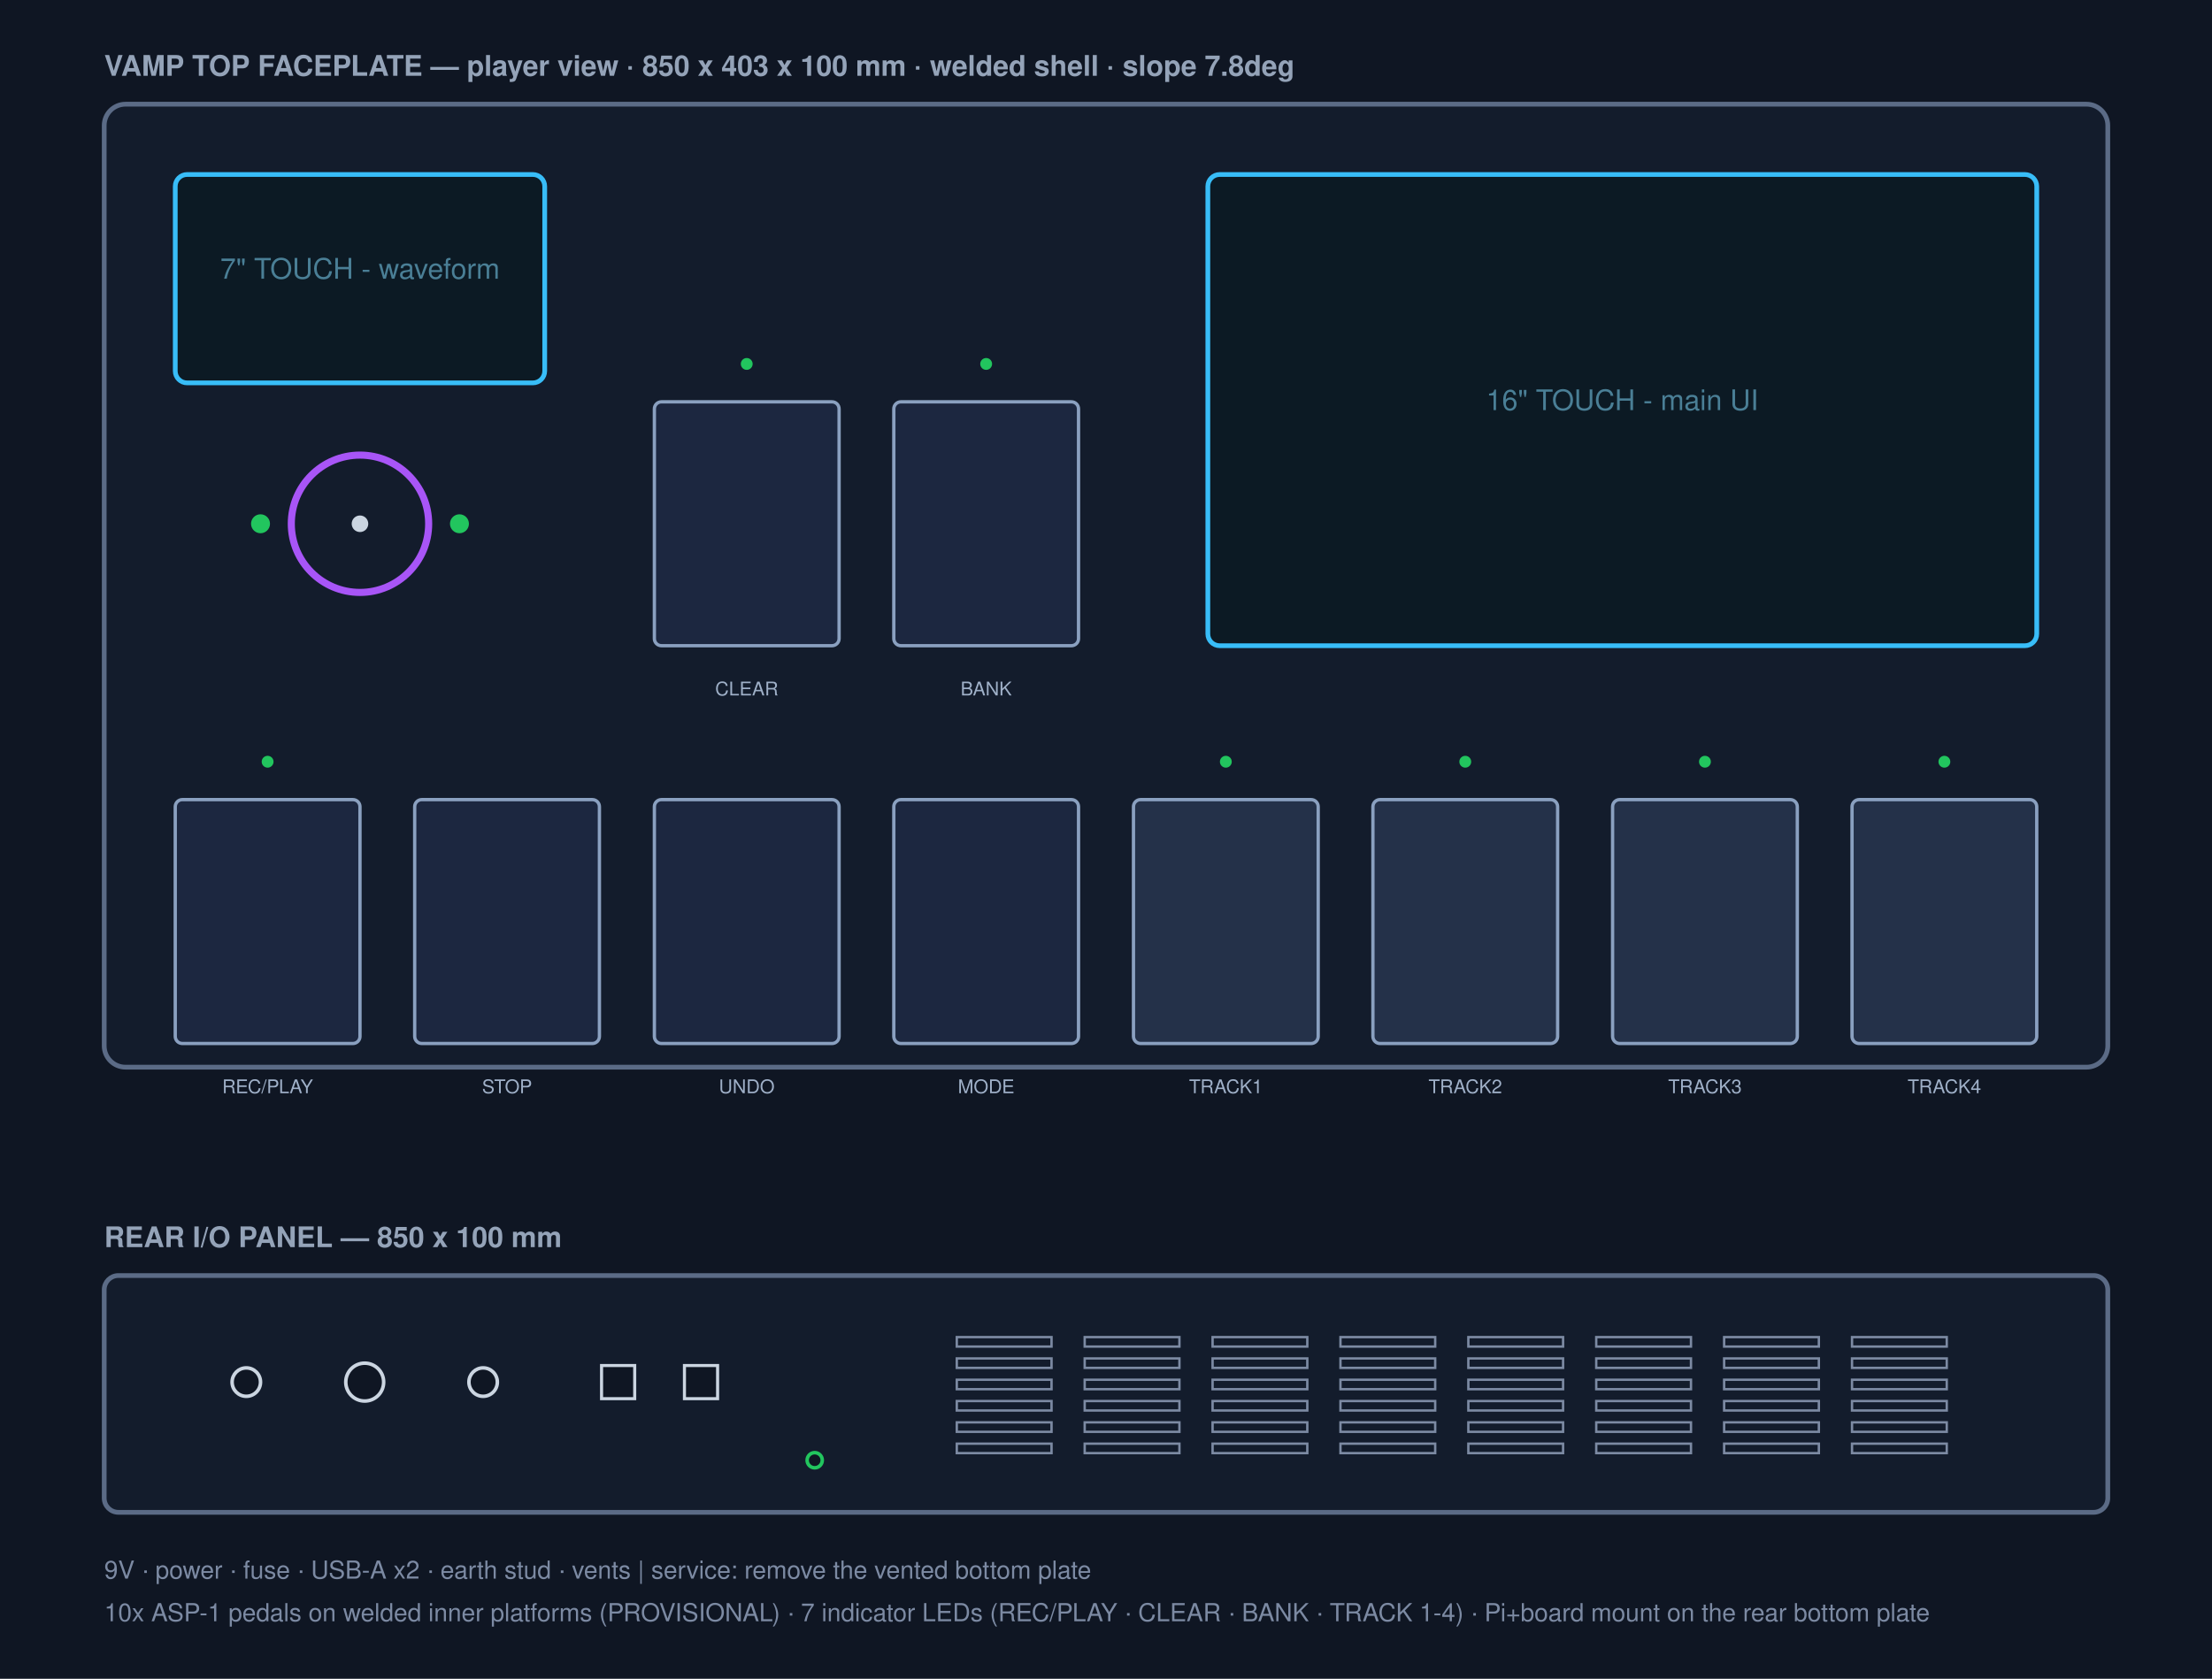
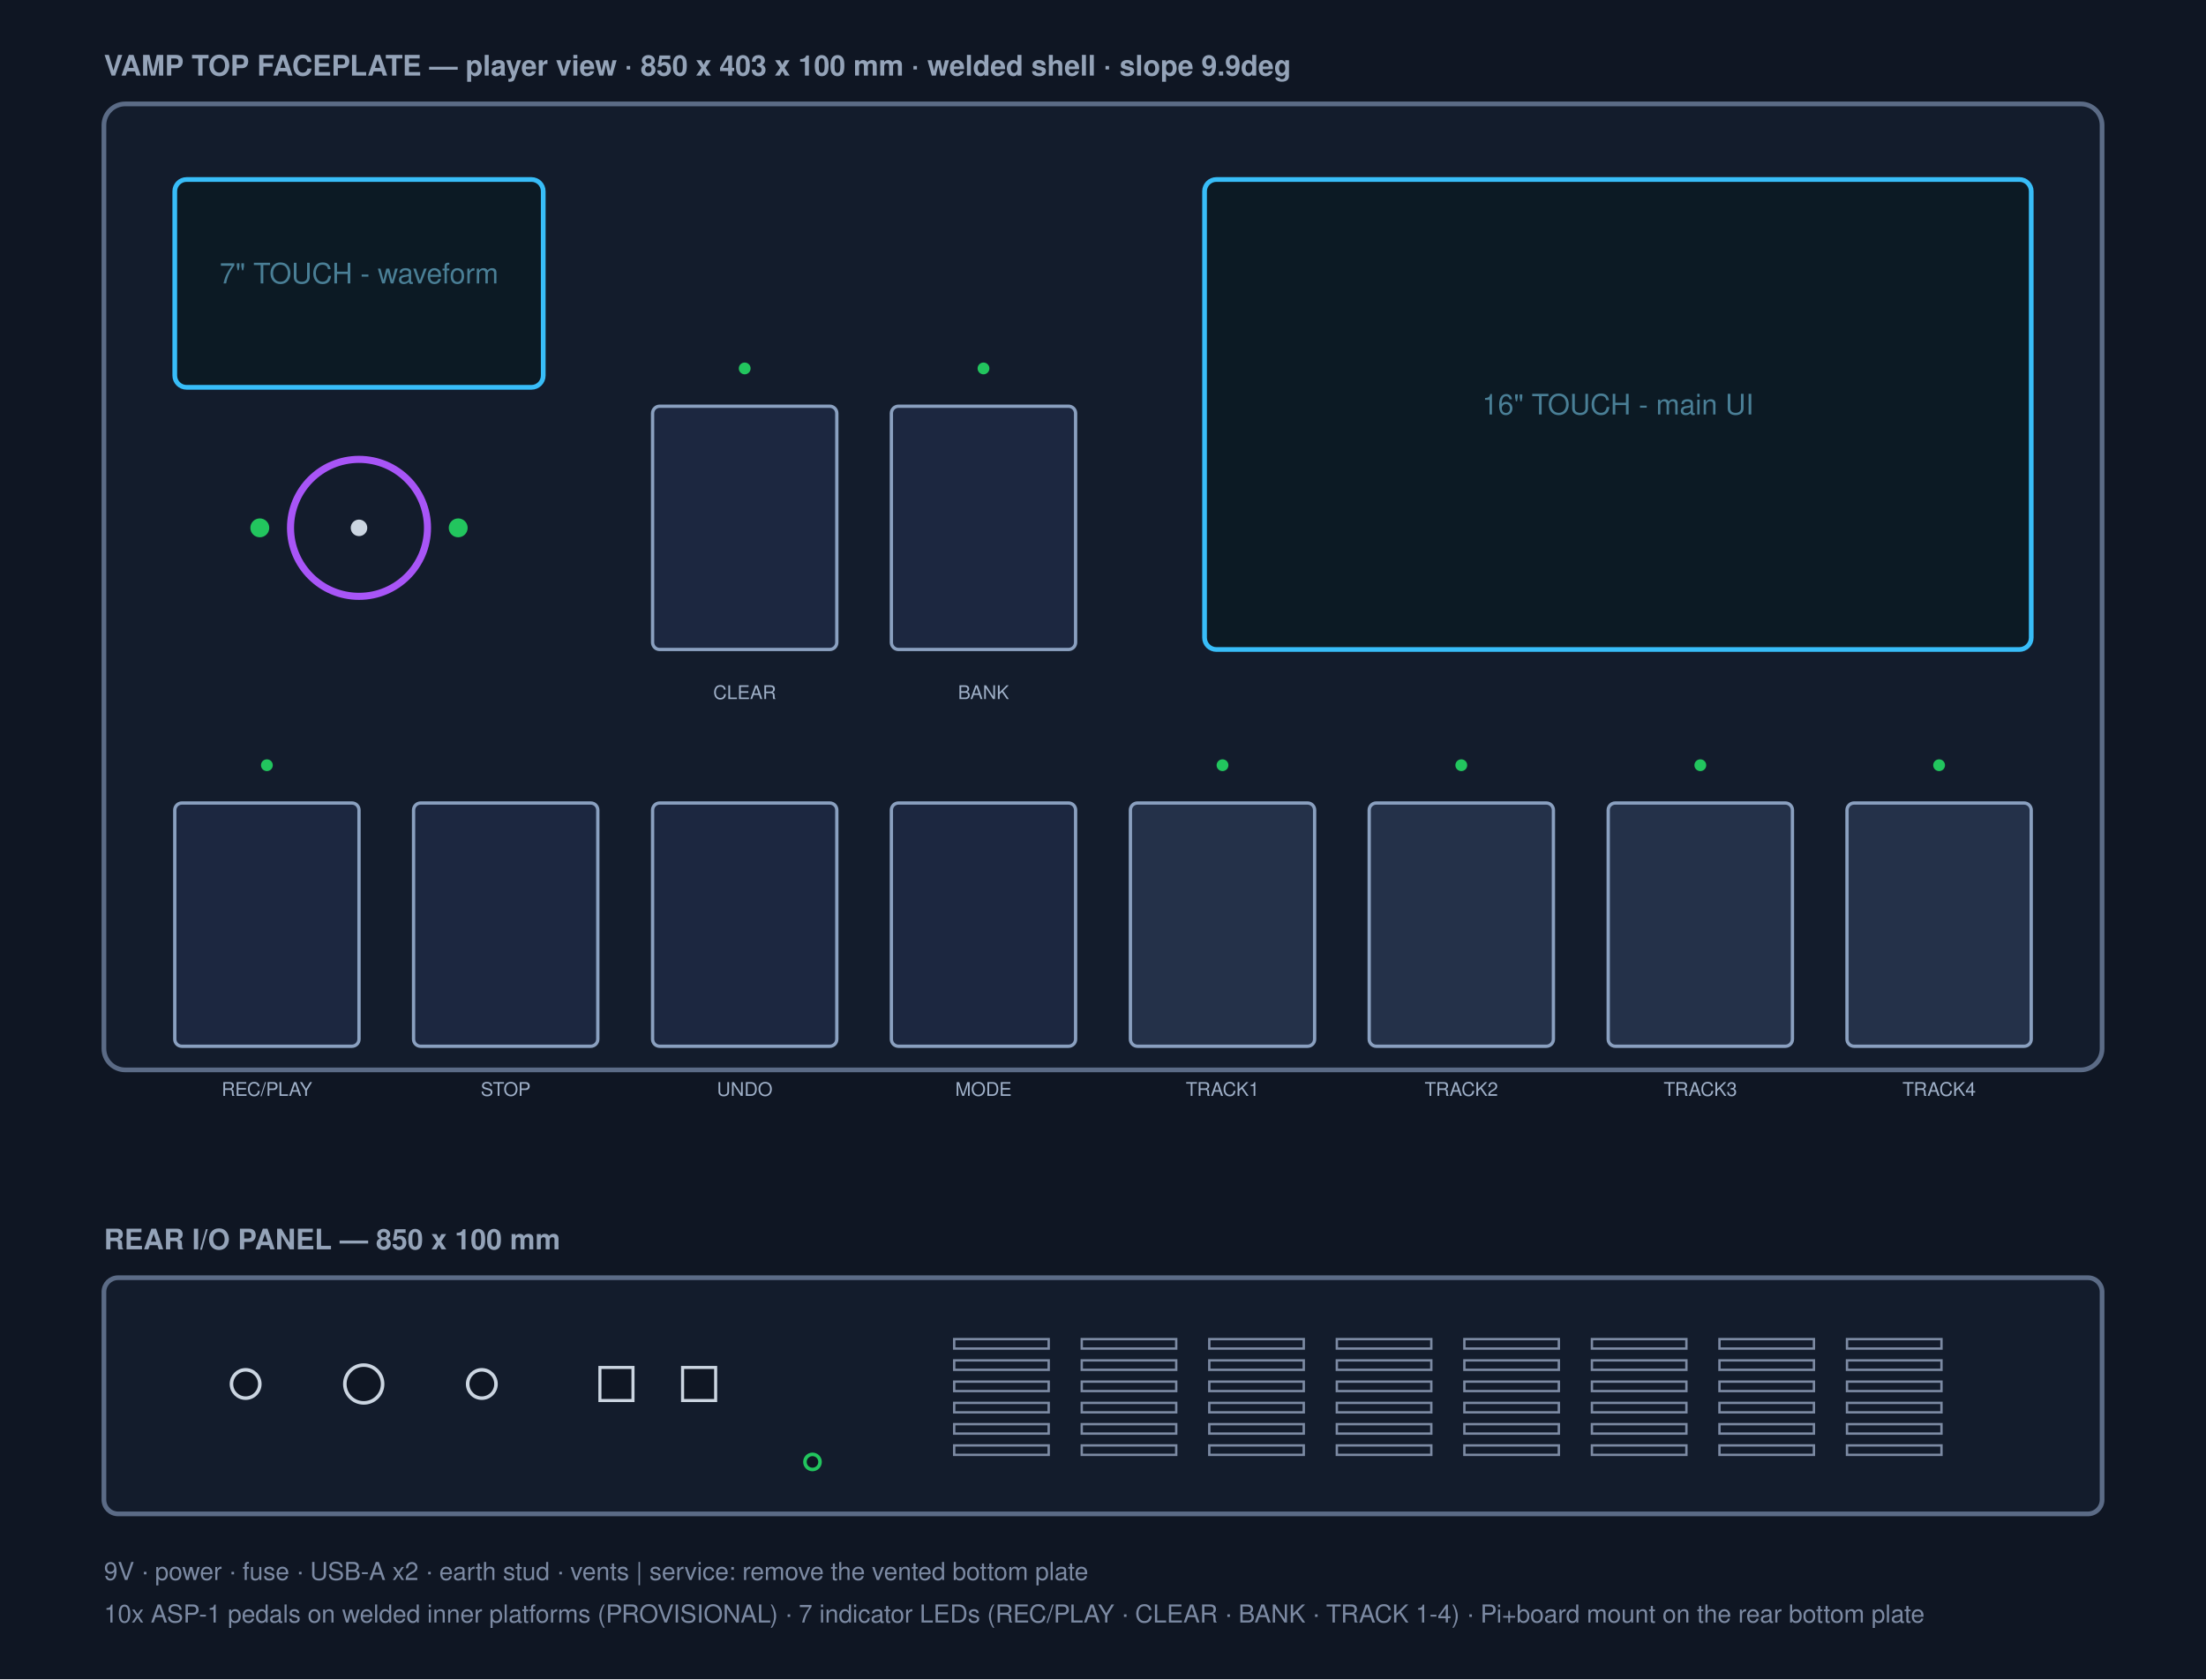
- <svg xmlns="http://www.w3.org/2000/svg" viewBox="0 0 934 709" font-family="Helvetica,Arial,sans-serif">
-   <rect width="934" height="709" fill="#0f1623" />
-   <text x="44" y="32" fill="#94a3b8" font-size="12" font-weight="600">VAMP TOP FACEPLATE — player view · 850 x 403 x 100 mm · welded shell · slope 7.8deg</text>
-   <rect x="44" y="44" width="846.0" height="406.7" rx="9" fill="#131c2c" stroke="#5b6b86" stroke-width="2" />
-   <rect x="74.0" y="337.7" width="78.0" height="103.0" rx="3" fill="#1c2740" stroke="#8aa0c0" stroke-width="1.4" />
-   <circle cx="113.0" cy="321.7" r="2.5" fill="#22c55e" />
-   <rect x="175.1" y="337.7" width="78.0" height="103.0" rx="3" fill="#1c2740" stroke="#8aa0c0" stroke-width="1.4" />
-   <rect x="276.3" y="337.7" width="78.0" height="103.0" rx="3" fill="#1c2740" stroke="#8aa0c0" stroke-width="1.4" />
-   <rect x="377.4" y="337.7" width="78.0" height="103.0" rx="3" fill="#1c2740" stroke="#8aa0c0" stroke-width="1.4" />
-   <rect x="478.6" y="337.7" width="78.0" height="103.0" rx="3" fill="#243149" stroke="#8aa0c0" stroke-width="1.4" />
-   <circle cx="517.6" cy="321.7" r="2.5" fill="#22c55e" />
-   <rect x="579.7" y="337.7" width="78.0" height="103.0" rx="3" fill="#243149" stroke="#8aa0c0" stroke-width="1.4" />
-   <circle cx="618.7" cy="321.7" r="2.5" fill="#22c55e" />
-   <rect x="680.9" y="337.7" width="78.0" height="103.0" rx="3" fill="#243149" stroke="#8aa0c0" stroke-width="1.4" />
-   <circle cx="719.9" cy="321.7" r="2.5" fill="#22c55e" />
-   <rect x="782.0" y="337.7" width="78.0" height="103.0" rx="3" fill="#243149" stroke="#8aa0c0" stroke-width="1.4" />
-   <circle cx="821.0" cy="321.7" r="2.5" fill="#22c55e" />
-   <rect x="276.3" y="169.7" width="78.0" height="103.0" rx="3" fill="#1c2740" stroke="#8aa0c0" stroke-width="1.4" />
-   <circle cx="315.3" cy="153.7" r="2.5" fill="#22c55e" />
-   <rect x="377.4" y="169.7" width="78.0" height="103.0" rx="3" fill="#1c2740" stroke="#8aa0c0" stroke-width="1.4" />
-   <circle cx="416.4" cy="153.7" r="2.5" fill="#22c55e" />
-   <rect x="74.0" y="73.7" width="156.0" height="88.0" rx="5" fill="#0c1a24" stroke="#38bdf8" stroke-width="2" />
-   <text x="152.0" y="117.7" fill="#4a7f96" font-size="12" text-anchor="middle">7" TOUCH - waveform</text>
-   <rect x="510.0" y="73.7" width="350.0" height="199.0" rx="5" fill="#0c1a24" stroke="#38bdf8" stroke-width="2" />
-   <text x="685.0" y="173.2" fill="#4a7f96" font-size="12" text-anchor="middle">16" TOUCH - main UI</text>
-   <circle cx="152.0" cy="221.2" r="29.0" fill="none" stroke="#a855f7" stroke-width="3" />
-   <circle cx="152.0" cy="221.2" r="3.5" fill="#cbd5e1" />
-   <circle cx="110.0" cy="221.2" r="4.0" fill="#22c55e" />
-   <circle cx="194.0" cy="221.2" r="4.0" fill="#22c55e" />
-   <text x="113.0" y="461.7" fill="#9fb0c8" font-size="8" text-anchor="middle">REC/PLAY</text>
-   <text x="214.1" y="461.7" fill="#9fb0c8" font-size="8" text-anchor="middle">STOP</text>
-   <text x="315.3" y="461.7" fill="#9fb0c8" font-size="8" text-anchor="middle">UNDO</text>
-   <text x="416.4" y="461.7" fill="#9fb0c8" font-size="8" text-anchor="middle">MODE</text>
-   <text x="517.6" y="461.7" fill="#9fb0c8" font-size="8" text-anchor="middle">TRACK1</text>
-   <text x="618.7" y="461.7" fill="#9fb0c8" font-size="8" text-anchor="middle">TRACK2</text>
-   <text x="719.9" y="461.7" fill="#9fb0c8" font-size="8" text-anchor="middle">TRACK3</text>
-   <text x="821.0" y="461.7" fill="#9fb0c8" font-size="8" text-anchor="middle">TRACK4</text>
-   <text x="315.3" y="293.7" fill="#9fb0c8" font-size="8" text-anchor="middle">CLEAR</text>
-   <text x="416.4" y="293.7" fill="#9fb0c8" font-size="8" text-anchor="middle">BANK</text>
-   <text x="44" y="526.7" fill="#94a3b8" font-size="12" font-weight="600">REAR I/O PANEL — 850 x 100 mm</text>
-   <rect x="44" y="538.7" width="846.0" height="100.0" rx="6" fill="#131c2c" stroke="#5b6b86" stroke-width="2" />
-   <circle cx="104.0" cy="583.7" r="6.0" fill="#0f1623" stroke="#cbd5e1" stroke-width="1.5" />
-   <circle cx="154.0" cy="583.7" r="8.0" fill="#0f1623" stroke="#cbd5e1" stroke-width="1.5" />
-   <circle cx="204.0" cy="583.7" r="6.0" fill="#0f1623" stroke="#cbd5e1" stroke-width="1.5" />
-   <rect x="254.0" y="576.7" width="14.0" height="14.0" fill="#0f1623" stroke="#cbd5e1" stroke-width="1.3" />
-   <rect x="289.0" y="576.7" width="14.0" height="14.0" fill="#0f1623" stroke="#cbd5e1" stroke-width="1.3" />
-   <circle cx="344.0" cy="616.7" r="3.2" fill="#0f1623" stroke="#22c55e" stroke-width="1.5" />
-   <rect x="404.0" y="609.7" width="40.0" height="4.0" fill="none" stroke="#7c8aa3" stroke-width="1" />
-   <rect x="458.0" y="609.7" width="40.0" height="4.0" fill="none" stroke="#7c8aa3" stroke-width="1" />
-   <rect x="512.0" y="609.7" width="40.0" height="4.0" fill="none" stroke="#7c8aa3" stroke-width="1" />
-   <rect x="566.0" y="609.7" width="40.0" height="4.0" fill="none" stroke="#7c8aa3" stroke-width="1" />
-   <rect x="620.0" y="609.7" width="40.0" height="4.0" fill="none" stroke="#7c8aa3" stroke-width="1" />
-   <rect x="674.0" y="609.7" width="40.0" height="4.0" fill="none" stroke="#7c8aa3" stroke-width="1" />
-   <rect x="728.0" y="609.7" width="40.0" height="4.0" fill="none" stroke="#7c8aa3" stroke-width="1" />
-   <rect x="782.0" y="609.7" width="40.0" height="4.0" fill="none" stroke="#7c8aa3" stroke-width="1" />
-   <rect x="404.0" y="600.7" width="40.0" height="4.0" fill="none" stroke="#7c8aa3" stroke-width="1" />
-   <rect x="458.0" y="600.7" width="40.0" height="4.0" fill="none" stroke="#7c8aa3" stroke-width="1" />
-   <rect x="512.0" y="600.7" width="40.0" height="4.0" fill="none" stroke="#7c8aa3" stroke-width="1" />
-   <rect x="566.0" y="600.7" width="40.0" height="4.0" fill="none" stroke="#7c8aa3" stroke-width="1" />
-   <rect x="620.0" y="600.7" width="40.0" height="4.0" fill="none" stroke="#7c8aa3" stroke-width="1" />
-   <rect x="674.0" y="600.7" width="40.0" height="4.0" fill="none" stroke="#7c8aa3" stroke-width="1" />
-   <rect x="728.0" y="600.7" width="40.0" height="4.0" fill="none" stroke="#7c8aa3" stroke-width="1" />
-   <rect x="782.0" y="600.7" width="40.0" height="4.0" fill="none" stroke="#7c8aa3" stroke-width="1" />
-   <rect x="404.0" y="591.7" width="40.0" height="4.0" fill="none" stroke="#7c8aa3" stroke-width="1" />
-   <rect x="458.0" y="591.7" width="40.0" height="4.0" fill="none" stroke="#7c8aa3" stroke-width="1" />
-   <rect x="512.0" y="591.7" width="40.0" height="4.0" fill="none" stroke="#7c8aa3" stroke-width="1" />
-   <rect x="566.0" y="591.7" width="40.0" height="4.0" fill="none" stroke="#7c8aa3" stroke-width="1" />
-   <rect x="620.0" y="591.7" width="40.0" height="4.0" fill="none" stroke="#7c8aa3" stroke-width="1" />
-   <rect x="674.0" y="591.7" width="40.0" height="4.0" fill="none" stroke="#7c8aa3" stroke-width="1" />
-   <rect x="728.0" y="591.7" width="40.0" height="4.0" fill="none" stroke="#7c8aa3" stroke-width="1" />
-   <rect x="782.0" y="591.7" width="40.0" height="4.0" fill="none" stroke="#7c8aa3" stroke-width="1" />
-   <rect x="404.0" y="582.7" width="40.0" height="4.0" fill="none" stroke="#7c8aa3" stroke-width="1" />
-   <rect x="458.0" y="582.7" width="40.0" height="4.0" fill="none" stroke="#7c8aa3" stroke-width="1" />
-   <rect x="512.0" y="582.7" width="40.0" height="4.0" fill="none" stroke="#7c8aa3" stroke-width="1" />
-   <rect x="566.0" y="582.7" width="40.0" height="4.0" fill="none" stroke="#7c8aa3" stroke-width="1" />
-   <rect x="620.0" y="582.7" width="40.0" height="4.0" fill="none" stroke="#7c8aa3" stroke-width="1" />
-   <rect x="674.0" y="582.7" width="40.0" height="4.0" fill="none" stroke="#7c8aa3" stroke-width="1" />
-   <rect x="728.0" y="582.7" width="40.0" height="4.0" fill="none" stroke="#7c8aa3" stroke-width="1" />
-   <rect x="782.0" y="582.7" width="40.0" height="4.0" fill="none" stroke="#7c8aa3" stroke-width="1" />
-   <rect x="404.0" y="573.7" width="40.0" height="4.0" fill="none" stroke="#7c8aa3" stroke-width="1" />
-   <rect x="458.0" y="573.7" width="40.0" height="4.0" fill="none" stroke="#7c8aa3" stroke-width="1" />
-   <rect x="512.0" y="573.7" width="40.0" height="4.0" fill="none" stroke="#7c8aa3" stroke-width="1" />
-   <rect x="566.0" y="573.7" width="40.0" height="4.0" fill="none" stroke="#7c8aa3" stroke-width="1" />
-   <rect x="620.0" y="573.7" width="40.0" height="4.0" fill="none" stroke="#7c8aa3" stroke-width="1" />
-   <rect x="674.0" y="573.7" width="40.0" height="4.0" fill="none" stroke="#7c8aa3" stroke-width="1" />
-   <rect x="728.0" y="573.7" width="40.0" height="4.0" fill="none" stroke="#7c8aa3" stroke-width="1" />
-   <rect x="782.0" y="573.7" width="40.0" height="4.0" fill="none" stroke="#7c8aa3" stroke-width="1" />
-   <rect x="404.0" y="564.7" width="40.0" height="4.0" fill="none" stroke="#7c8aa3" stroke-width="1" />
-   <rect x="458.0" y="564.7" width="40.0" height="4.0" fill="none" stroke="#7c8aa3" stroke-width="1" />
-   <rect x="512.0" y="564.7" width="40.0" height="4.0" fill="none" stroke="#7c8aa3" stroke-width="1" />
-   <rect x="566.0" y="564.7" width="40.0" height="4.0" fill="none" stroke="#7c8aa3" stroke-width="1" />
-   <rect x="620.0" y="564.7" width="40.0" height="4.0" fill="none" stroke="#7c8aa3" stroke-width="1" />
-   <rect x="674.0" y="564.7" width="40.0" height="4.0" fill="none" stroke="#7c8aa3" stroke-width="1" />
-   <rect x="728.0" y="564.7" width="40.0" height="4.0" fill="none" stroke="#7c8aa3" stroke-width="1" />
-   <rect x="782.0" y="564.7" width="40.0" height="4.0" fill="none" stroke="#7c8aa3" stroke-width="1" />
-   <text x="44" y="666.7" fill="#7c8aa3" font-size="10.5">9V · power · fuse · USB-A x2 · earth stud · vents   |   service: remove the vented bottom plate</text>
-   <text x="44" y="684.7" fill="#7c8aa3" font-size="10.5">10x ASP-1 pedals on welded inner platforms (PROVISIONAL) · 7 indicator LEDs (REC/PLAY · CLEAR · BANK · TRACK 1-4) · Pi+board mount on the rear bottom plate</text>
+ <svg xmlns="http://www.w3.org/2000/svg" viewBox="0 0 934 711" font-family="Helvetica,Arial,sans-serif">
+   <rect width="934" height="711" fill="#0f1623" />
+   <text x="44" y="32" fill="#94a3b8" font-size="12" font-weight="600">VAMP TOP FACEPLATE — player view · 850 x 403 x 100 mm · welded shell · slope 9.9deg</text>
+   <rect x="44" y="44" width="846.0" height="409.0" rx="9" fill="#131c2c" stroke="#5b6b86" stroke-width="2" />
+   <rect x="74.0" y="340.0" width="78.0" height="103.0" rx="3" fill="#1c2740" stroke="#8aa0c0" stroke-width="1.4" />
+   <circle cx="113.0" cy="324.0" r="2.5" fill="#22c55e" />
+   <rect x="175.1" y="340.0" width="78.0" height="103.0" rx="3" fill="#1c2740" stroke="#8aa0c0" stroke-width="1.4" />
+   <rect x="276.3" y="340.0" width="78.0" height="103.0" rx="3" fill="#1c2740" stroke="#8aa0c0" stroke-width="1.4" />
+   <rect x="377.4" y="340.0" width="78.0" height="103.0" rx="3" fill="#1c2740" stroke="#8aa0c0" stroke-width="1.4" />
+   <rect x="478.6" y="340.0" width="78.0" height="103.0" rx="3" fill="#243149" stroke="#8aa0c0" stroke-width="1.4" />
+   <circle cx="517.6" cy="324.0" r="2.5" fill="#22c55e" />
+   <rect x="579.7" y="340.0" width="78.0" height="103.0" rx="3" fill="#243149" stroke="#8aa0c0" stroke-width="1.4" />
+   <circle cx="618.7" cy="324.0" r="2.5" fill="#22c55e" />
+   <rect x="680.9" y="340.0" width="78.0" height="103.0" rx="3" fill="#243149" stroke="#8aa0c0" stroke-width="1.4" />
+   <circle cx="719.9" cy="324.0" r="2.5" fill="#22c55e" />
+   <rect x="782.0" y="340.0" width="78.0" height="103.0" rx="3" fill="#243149" stroke="#8aa0c0" stroke-width="1.4" />
+   <circle cx="821.0" cy="324.0" r="2.5" fill="#22c55e" />
+   <rect x="276.3" y="172.0" width="78.0" height="103.0" rx="3" fill="#1c2740" stroke="#8aa0c0" stroke-width="1.4" />
+   <circle cx="315.3" cy="156.0" r="2.5" fill="#22c55e" />
+   <rect x="377.4" y="172.0" width="78.0" height="103.0" rx="3" fill="#1c2740" stroke="#8aa0c0" stroke-width="1.4" />
+   <circle cx="416.4" cy="156.0" r="2.5" fill="#22c55e" />
+   <rect x="74.0" y="76.0" width="156.0" height="88.0" rx="5" fill="#0c1a24" stroke="#38bdf8" stroke-width="2" />
+   <text x="152.0" y="120.0" fill="#4a7f96" font-size="12" text-anchor="middle">7" TOUCH - waveform</text>
+   <rect x="510.0" y="76.0" width="350.0" height="199.0" rx="5" fill="#0c1a24" stroke="#38bdf8" stroke-width="2" />
+   <text x="685.0" y="175.5" fill="#4a7f96" font-size="12" text-anchor="middle">16" TOUCH - main UI</text>
+   <circle cx="152.0" cy="223.5" r="29.0" fill="none" stroke="#a855f7" stroke-width="3" />
+   <circle cx="152.0" cy="223.5" r="3.5" fill="#cbd5e1" />
+   <circle cx="110.0" cy="223.5" r="4.0" fill="#22c55e" />
+   <circle cx="194.0" cy="223.5" r="4.0" fill="#22c55e" />
+   <text x="113.0" y="464.0" fill="#9fb0c8" font-size="8" text-anchor="middle">REC/PLAY</text>
+   <text x="214.1" y="464.0" fill="#9fb0c8" font-size="8" text-anchor="middle">STOP</text>
+   <text x="315.3" y="464.0" fill="#9fb0c8" font-size="8" text-anchor="middle">UNDO</text>
+   <text x="416.4" y="464.0" fill="#9fb0c8" font-size="8" text-anchor="middle">MODE</text>
+   <text x="517.6" y="464.0" fill="#9fb0c8" font-size="8" text-anchor="middle">TRACK1</text>
+   <text x="618.7" y="464.0" fill="#9fb0c8" font-size="8" text-anchor="middle">TRACK2</text>
+   <text x="719.9" y="464.0" fill="#9fb0c8" font-size="8" text-anchor="middle">TRACK3</text>
+   <text x="821.0" y="464.0" fill="#9fb0c8" font-size="8" text-anchor="middle">TRACK4</text>
+   <text x="315.3" y="296.0" fill="#9fb0c8" font-size="8" text-anchor="middle">CLEAR</text>
+   <text x="416.4" y="296.0" fill="#9fb0c8" font-size="8" text-anchor="middle">BANK</text>
+   <text x="44" y="529.0" fill="#94a3b8" font-size="12" font-weight="600">REAR I/O PANEL — 850 x 100 mm</text>
+   <rect x="44" y="541.0" width="846.0" height="100.0" rx="6" fill="#131c2c" stroke="#5b6b86" stroke-width="2" />
+   <circle cx="104.0" cy="586.0" r="6.0" fill="#0f1623" stroke="#cbd5e1" stroke-width="1.5" />
+   <circle cx="154.0" cy="586.0" r="8.0" fill="#0f1623" stroke="#cbd5e1" stroke-width="1.5" />
+   <circle cx="204.0" cy="586.0" r="6.0" fill="#0f1623" stroke="#cbd5e1" stroke-width="1.5" />
+   <rect x="254.0" y="579.0" width="14.0" height="14.0" fill="#0f1623" stroke="#cbd5e1" stroke-width="1.3" />
+   <rect x="289.0" y="579.0" width="14.0" height="14.0" fill="#0f1623" stroke="#cbd5e1" stroke-width="1.3" />
+   <circle cx="344.0" cy="619.0" r="3.2" fill="#0f1623" stroke="#22c55e" stroke-width="1.5" />
+   <rect x="404.0" y="612.0" width="40.0" height="4.0" fill="none" stroke="#7c8aa3" stroke-width="1" />
+   <rect x="458.0" y="612.0" width="40.0" height="4.0" fill="none" stroke="#7c8aa3" stroke-width="1" />
+   <rect x="512.0" y="612.0" width="40.0" height="4.0" fill="none" stroke="#7c8aa3" stroke-width="1" />
+   <rect x="566.0" y="612.0" width="40.0" height="4.0" fill="none" stroke="#7c8aa3" stroke-width="1" />
+   <rect x="620.0" y="612.0" width="40.0" height="4.0" fill="none" stroke="#7c8aa3" stroke-width="1" />
+   <rect x="674.0" y="612.0" width="40.0" height="4.0" fill="none" stroke="#7c8aa3" stroke-width="1" />
+   <rect x="728.0" y="612.0" width="40.0" height="4.0" fill="none" stroke="#7c8aa3" stroke-width="1" />
+   <rect x="782.0" y="612.0" width="40.0" height="4.0" fill="none" stroke="#7c8aa3" stroke-width="1" />
+   <rect x="404.0" y="603.0" width="40.0" height="4.0" fill="none" stroke="#7c8aa3" stroke-width="1" />
+   <rect x="458.0" y="603.0" width="40.0" height="4.0" fill="none" stroke="#7c8aa3" stroke-width="1" />
+   <rect x="512.0" y="603.0" width="40.0" height="4.0" fill="none" stroke="#7c8aa3" stroke-width="1" />
+   <rect x="566.0" y="603.0" width="40.0" height="4.0" fill="none" stroke="#7c8aa3" stroke-width="1" />
+   <rect x="620.0" y="603.0" width="40.0" height="4.0" fill="none" stroke="#7c8aa3" stroke-width="1" />
+   <rect x="674.0" y="603.0" width="40.0" height="4.0" fill="none" stroke="#7c8aa3" stroke-width="1" />
+   <rect x="728.0" y="603.0" width="40.0" height="4.0" fill="none" stroke="#7c8aa3" stroke-width="1" />
+   <rect x="782.0" y="603.0" width="40.0" height="4.0" fill="none" stroke="#7c8aa3" stroke-width="1" />
+   <rect x="404.0" y="594.0" width="40.0" height="4.0" fill="none" stroke="#7c8aa3" stroke-width="1" />
+   <rect x="458.0" y="594.0" width="40.0" height="4.0" fill="none" stroke="#7c8aa3" stroke-width="1" />
+   <rect x="512.0" y="594.0" width="40.0" height="4.0" fill="none" stroke="#7c8aa3" stroke-width="1" />
+   <rect x="566.0" y="594.0" width="40.0" height="4.0" fill="none" stroke="#7c8aa3" stroke-width="1" />
+   <rect x="620.0" y="594.0" width="40.0" height="4.0" fill="none" stroke="#7c8aa3" stroke-width="1" />
+   <rect x="674.0" y="594.0" width="40.0" height="4.0" fill="none" stroke="#7c8aa3" stroke-width="1" />
+   <rect x="728.0" y="594.0" width="40.0" height="4.0" fill="none" stroke="#7c8aa3" stroke-width="1" />
+   <rect x="782.0" y="594.0" width="40.0" height="4.0" fill="none" stroke="#7c8aa3" stroke-width="1" />
+   <rect x="404.0" y="585.0" width="40.0" height="4.0" fill="none" stroke="#7c8aa3" stroke-width="1" />
+   <rect x="458.0" y="585.0" width="40.0" height="4.0" fill="none" stroke="#7c8aa3" stroke-width="1" />
+   <rect x="512.0" y="585.0" width="40.0" height="4.0" fill="none" stroke="#7c8aa3" stroke-width="1" />
+   <rect x="566.0" y="585.0" width="40.0" height="4.0" fill="none" stroke="#7c8aa3" stroke-width="1" />
+   <rect x="620.0" y="585.0" width="40.0" height="4.0" fill="none" stroke="#7c8aa3" stroke-width="1" />
+   <rect x="674.0" y="585.0" width="40.0" height="4.0" fill="none" stroke="#7c8aa3" stroke-width="1" />
+   <rect x="728.0" y="585.0" width="40.0" height="4.0" fill="none" stroke="#7c8aa3" stroke-width="1" />
+   <rect x="782.0" y="585.0" width="40.0" height="4.0" fill="none" stroke="#7c8aa3" stroke-width="1" />
+   <rect x="404.0" y="576.0" width="40.0" height="4.0" fill="none" stroke="#7c8aa3" stroke-width="1" />
+   <rect x="458.0" y="576.0" width="40.0" height="4.0" fill="none" stroke="#7c8aa3" stroke-width="1" />
+   <rect x="512.0" y="576.0" width="40.0" height="4.0" fill="none" stroke="#7c8aa3" stroke-width="1" />
+   <rect x="566.0" y="576.0" width="40.0" height="4.0" fill="none" stroke="#7c8aa3" stroke-width="1" />
+   <rect x="620.0" y="576.0" width="40.0" height="4.0" fill="none" stroke="#7c8aa3" stroke-width="1" />
+   <rect x="674.0" y="576.0" width="40.0" height="4.0" fill="none" stroke="#7c8aa3" stroke-width="1" />
+   <rect x="728.0" y="576.0" width="40.0" height="4.0" fill="none" stroke="#7c8aa3" stroke-width="1" />
+   <rect x="782.0" y="576.0" width="40.0" height="4.0" fill="none" stroke="#7c8aa3" stroke-width="1" />
+   <rect x="404.0" y="567.0" width="40.0" height="4.0" fill="none" stroke="#7c8aa3" stroke-width="1" />
+   <rect x="458.0" y="567.0" width="40.0" height="4.0" fill="none" stroke="#7c8aa3" stroke-width="1" />
+   <rect x="512.0" y="567.0" width="40.0" height="4.0" fill="none" stroke="#7c8aa3" stroke-width="1" />
+   <rect x="566.0" y="567.0" width="40.0" height="4.0" fill="none" stroke="#7c8aa3" stroke-width="1" />
+   <rect x="620.0" y="567.0" width="40.0" height="4.0" fill="none" stroke="#7c8aa3" stroke-width="1" />
+   <rect x="674.0" y="567.0" width="40.0" height="4.0" fill="none" stroke="#7c8aa3" stroke-width="1" />
+   <rect x="728.0" y="567.0" width="40.0" height="4.0" fill="none" stroke="#7c8aa3" stroke-width="1" />
+   <rect x="782.0" y="567.0" width="40.0" height="4.0" fill="none" stroke="#7c8aa3" stroke-width="1" />
+   <text x="44" y="669.0" fill="#7c8aa3" font-size="10.5">9V · power · fuse · USB-A x2 · earth stud · vents   |   service: remove the vented bottom plate</text>
+   <text x="44" y="687.0" fill="#7c8aa3" font-size="10.5">10x ASP-1 pedals on welded inner platforms (PROVISIONAL) · 7 indicator LEDs (REC/PLAY · CLEAR · BANK · TRACK 1-4) · Pi+board mount on the rear bottom plate</text>
</svg>
